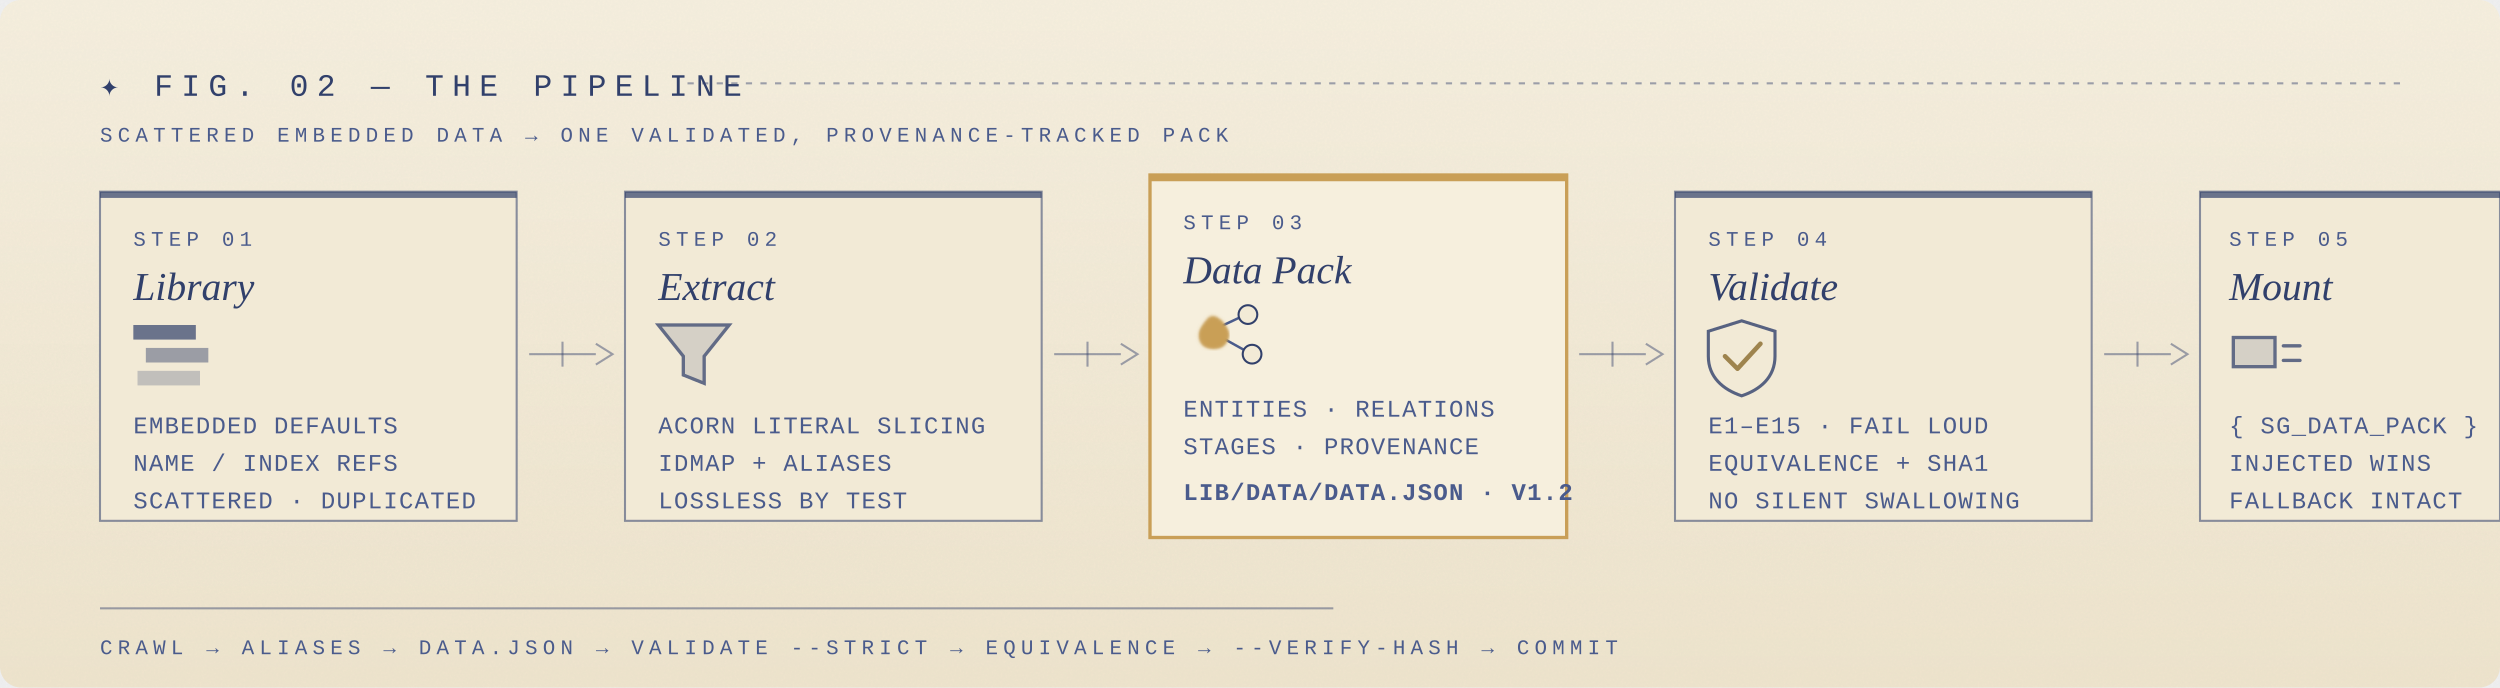
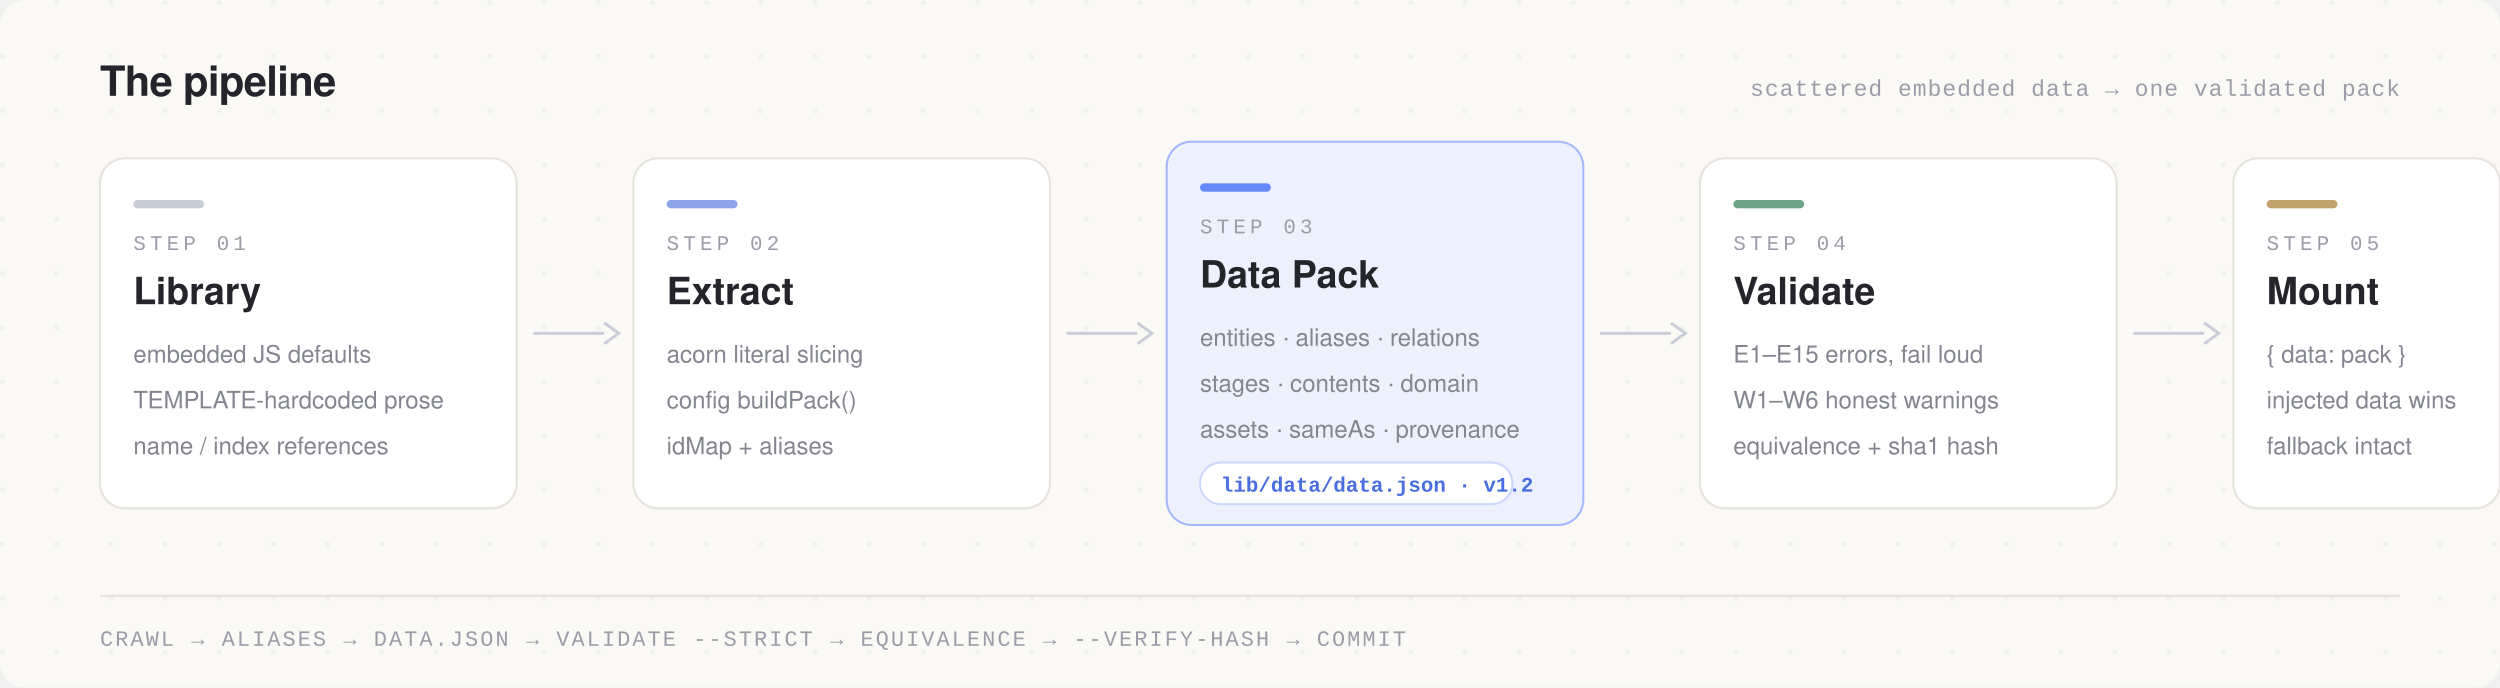
<svg xmlns="http://www.w3.org/2000/svg" width="1200" height="330" viewBox="0 0 1200 330" fill="none" role="img" aria-label="sg-data-pack pipeline">
  <defs>
-     <linearGradient id="ppaper" x1="0" y1="0" x2="0" y2="330" gradientUnits="userSpaceOnUse">
-       <stop offset="0" stop-color="#F6EFDD" />
-       <stop offset="1" stop-color="#EFE4CC" />
-     </linearGradient>
-     <filter id="pgrain">
-       <feTurbulence type="fractalNoise" baseFrequency="0.9" numOctaves="2" result="n" />
-       <feColorMatrix in="n" type="matrix" values="0 0 0 0 0.19  0 0 0 0 0.25  0 0 0 0 0.42  0 0 0 0.045 0" />
-     </filter>
-     <filter id="pwash">
-       <feTurbulence type="fractalNoise" baseFrequency="0.012 0.03" numOctaves="3" seed="7" result="t" />
-       <feDisplacementMap in="SourceGraphic" in2="t" scale="10" />
-       <feGaussianBlur stdDeviation="0.8" />
-     </filter>
+     <pattern id="pdots" width="26" height="26" patternUnits="userSpaceOnUse">
+       <circle cx="1.2" cy="1.2" r="1.2" fill="#23252B" opacity="0.045" />
+     </pattern>
    <style>
-       .mono  { font-family: 'Courier New', ui-monospace, monospace; fill: #31406B; }
-       .serif { font-family: Georgia, 'Times New Roman', serif; fill: #31406B; }
-       .step  { font-size: 10px; letter-spacing: 2.5px; fill: #4A5B8C; }
-       .body  { font-size: 11.5px; letter-spacing: 0.6px; fill: #4A5B8C; }
-       .hair  { stroke: #31406B; stroke-opacity: 0.45; stroke-width: 1; }
+       .sans { font-family: -apple-system, 'Segoe UI', Helvetica, Arial, sans-serif; }
+       .mono { font-family: 'SF Mono', 'Courier New', ui-monospace, monospace; }
+       .step { font-size: 10px; letter-spacing: 2px; fill: #9A9DA8; }
+       .body { font-size: 11.5px; fill: #83868F; }
+       .tag  { font-size: 10px; font-weight: 600; }
    </style>
  </defs>
-   <rect width="1200" height="330" rx="10" fill="url(#ppaper)" />
-   <rect width="1200" height="330" rx="10" filter="url(#pgrain)" />
-   <text x="48" y="46" class="mono" font-size="15" letter-spacing="4">✦ FIG. 02 — THE PIPELINE</text>
-   <line x1="330" y1="40" x2="1152" y2="40" class="hair" stroke-dasharray="3 4" />
-   <text x="48" y="68" class="mono step">SCATTERED EMBEDDED DATA → ONE VALIDATED, PROVENANCE-TRACKED PACK</text>
-   <g transform="translate(48 92)">
-     <rect width="200" height="158" fill="#F2EAD6" stroke="#31406B" stroke-opacity="0.55" />
-     <rect width="200" height="3" fill="#31406B" opacity="0.7" />
-     <text x="16" y="26" class="mono step">STEP 01</text>
-     <text x="16" y="52" class="serif" font-size="19" font-style="italic">Library</text>
-     <g transform="translate(16 64)">
-       <rect x="0" y="0" width="30" height="7" fill="#31406B" opacity="0.7" />
-       <rect x="6" y="11" width="30" height="7" fill="#31406B" opacity="0.45" />
-       <rect x="2" y="22" width="30" height="7" fill="#31406B" opacity="0.25" />
-     </g>
-     <text x="16" y="116" class="mono body">EMBEDDED DEFAULTS</text>
-     <text x="16" y="134" class="mono body">NAME / INDEX REFS</text>
-     <text x="16" y="152" class="mono body" fill="#8A5A3C">SCATTERED · DUPLICATED</text>
+   <rect width="1200" height="330" rx="12" fill="#FAF9F6" />
+   <rect width="1200" height="330" rx="12" fill="url(#pdots)" />
+   <text x="48" y="46" class="sans" font-size="20" font-weight="700" fill="#23252B" letter-spacing="-0.3">The pipeline</text>
+   <text x="1152" y="46" text-anchor="end" class="mono" font-size="11" fill="#9A9DA8" letter-spacing="0.5">scattered embedded data → one validated pack</text>
+   <g transform="translate(48 76)">
+     <rect width="200" height="168" rx="12" fill="#FFFFFF" stroke="#E6E3DC" />
+     <rect x="16" y="20" width="34" height="4" rx="2" fill="#C9CDD8" />
+     <text x="16" y="44" class="mono step">STEP 01</text>
+     <text x="16" y="70" class="sans" font-size="18" font-weight="600" fill="#23252B">Library</text>
+     <text x="16" y="98" class="sans body">embedded JS defaults</text>
+     <text x="16" y="120" class="sans body">TEMPLATE-hardcoded prose</text>
+     <text x="16" y="142" class="sans body">name / index references</text>
  </g>
-   <g class="hair">
-     <line x1="254" y1="170" x2="286" y2="170" />
-     <path d="M286 165 l8 5 -8 5" fill="none" />
-     <line x1="270" y1="164" x2="270" y2="176" />
+   <g stroke="#C9CDD8" stroke-width="1.4" fill="none">
+     <line x1="256" y1="160" x2="290" y2="160" />
+     <path d="M290 155 l7 5 -7 5" />
  </g>
-   <g transform="translate(300 92)">
-     <rect width="200" height="158" fill="#F2EAD6" stroke="#31406B" stroke-opacity="0.55" />
-     <rect width="200" height="3" fill="#31406B" opacity="0.7" />
-     <text x="16" y="26" class="mono step">STEP 02</text>
-     <text x="16" y="52" class="serif" font-size="19" font-style="italic">Extract</text>
-     <g transform="translate(16 64)" stroke="#31406B" stroke-width="1.6" opacity="0.75" fill="none">
-       <path d="M0 0 H34 L22 15 V28 L12 24 V15 Z" fill="#31406B" fill-opacity="0.2" />
-     </g>
-     <text x="16" y="116" class="mono body">ACORN LITERAL SLICING</text>
-     <text x="16" y="134" class="mono body">IDMAP + ALIASES</text>
-     <text x="16" y="152" class="mono body" fill="#8A5A3C">LOSSLESS BY TEST</text>
+   <g transform="translate(304 76)">
+     <rect width="200" height="168" rx="12" fill="#FFFFFF" stroke="#E6E3DC" />
+     <rect x="16" y="20" width="34" height="4" rx="2" fill="#8FA3E8" />
+     <text x="16" y="44" class="mono step">STEP 02</text>
+     <text x="16" y="70" class="sans" font-size="18" font-weight="600" fill="#23252B">Extract</text>
+     <text x="16" y="98" class="sans body">acorn literal slicing</text>
+     <text x="16" y="120" class="sans body">config buildPack()</text>
+     <text x="16" y="142" class="sans body">idMap + aliases</text>
  </g>
-   <g class="hair">
-     <line x1="506" y1="170" x2="538" y2="170" />
-     <path d="M538 165 l8 5 -8 5" fill="none" />
-     <line x1="522" y1="164" x2="522" y2="176" />
+   <g stroke="#C9CDD8" stroke-width="1.4" fill="none">
+     <line x1="512" y1="160" x2="546" y2="160" />
+     <path d="M546 155 l7 5 -7 5" />
  </g>
-   <g transform="translate(552 84)">
-     <rect width="200" height="174" fill="#F6EFDD" stroke="#C99F57" stroke-width="1.6" />
-     <rect width="200" height="3" fill="#C99F57" />
-     <text x="16" y="26" class="mono step">STEP 03</text>
-     <text x="16" y="52" class="serif" font-size="19" font-style="italic">Data Pack</text>
-     <g transform="translate(16 62)">
-       <line x1="13" y1="13" x2="30" y2="5" stroke="#4A5B8C" stroke-width="1.2" />
-       <line x1="13" y1="13" x2="31" y2="23" stroke="#4A5B8C" stroke-width="1.2" />
-       <g filter="url(#pwash)">
-         <circle cx="13" cy="13" r="7.5" fill="#C99F57" />
-       </g>
-       <circle cx="31" cy="5" r="4.5" fill="#F2EAD6" stroke="#31406B" />
-       <circle cx="33" cy="24" r="4.5" fill="#F2EAD6" stroke="#31406B" />
-     </g>
-     <text x="16" y="116" class="mono body">ENTITIES · RELATIONS</text>
-     <text x="16" y="134" class="mono body">STAGES · PROVENANCE</text>
-     <text x="16" y="156" class="mono body" font-size="10.5" font-weight="700" fill="#8A6A2C">LIB/DATA/DATA.JSON · V1.2</text>
+   <g transform="translate(560 68)">
+     <rect width="200" height="184" rx="12" fill="#EDF1FE" stroke="#6487FA" stroke-opacity="0.55" />
+     <rect x="16" y="20" width="34" height="4" rx="2" fill="#6487FA" />
+     <text x="16" y="44" class="mono step" fill="#6487FA">STEP 03</text>
+     <text x="16" y="70" class="sans" font-size="18" font-weight="700" fill="#23252B">Data Pack</text>
+     <text x="16" y="98" class="sans body" fill="#5A5E6B">entities · aliases · relations</text>
+     <text x="16" y="120" class="sans body" fill="#5A5E6B">stages · contents · domain</text>
+     <text x="16" y="142" class="sans body" fill="#5A5E6B">assets · sameAs · provenance</text>
+     <rect x="16" y="154" width="150" height="20" rx="10" fill="#FFFFFF" stroke="#CBD7FB" />
+     <text x="26" y="168" class="mono tag" fill="#4A6EE0">lib/data/data.json · v1.2</text>
  </g>
-   <g class="hair">
-     <line x1="758" y1="170" x2="790" y2="170" />
-     <path d="M790 165 l8 5 -8 5" fill="none" />
-     <line x1="774" y1="164" x2="774" y2="176" />
+   <g stroke="#C9CDD8" stroke-width="1.4" fill="none">
+     <line x1="768" y1="160" x2="802" y2="160" />
+     <path d="M802 155 l7 5 -7 5" />
  </g>
-   <g transform="translate(804 92)">
-     <rect width="200" height="158" fill="#F2EAD6" stroke="#31406B" stroke-opacity="0.55" />
-     <rect width="200" height="3" fill="#31406B" opacity="0.7" />
-     <text x="16" y="26" class="mono step">STEP 04</text>
-     <text x="16" y="52" class="serif" font-size="19" font-style="italic">Validate</text>
-     <g transform="translate(16 62)" fill="none" stroke="#31406B" stroke-width="1.5" opacity="0.8">
-       <path d="M16 0 L32 5 V17 C32 27 25 33 16 36 C7 33 0 27 0 17 V5 Z" />
-       <path d="M8 17 l6 6 11 -12" stroke="#8A6A2C" stroke-width="2.2" stroke-linecap="round" stroke-linejoin="round" />
-     </g>
-     <text x="16" y="116" class="mono body">E1–E15 · FAIL LOUD</text>
-     <text x="16" y="134" class="mono body">EQUIVALENCE + SHA1</text>
-     <text x="16" y="152" class="mono body" fill="#8A5A3C">NO SILENT SWALLOWING</text>
+   <g transform="translate(816 76)">
+     <rect width="200" height="168" rx="12" fill="#FFFFFF" stroke="#E6E3DC" />
+     <rect x="16" y="20" width="34" height="4" rx="2" fill="#6FA586" />
+     <text x="16" y="44" class="mono step">STEP 04</text>
+     <text x="16" y="70" class="sans" font-size="18" font-weight="600" fill="#23252B">Validate</text>
+     <text x="16" y="98" class="sans body">E1–E15 errors, fail loud</text>
+     <text x="16" y="120" class="sans body">W1–W6 honest warnings</text>
+     <text x="16" y="142" class="sans body">equivalence + sha1 hash</text>
  </g>
-   <g class="hair">
-     <line x1="1010" y1="170" x2="1042" y2="170" />
-     <path d="M1042 165 l8 5 -8 5" fill="none" />
-     <line x1="1026" y1="164" x2="1026" y2="176" />
+   <g stroke="#C9CDD8" stroke-width="1.4" fill="none">
+     <line x1="1024" y1="160" x2="1058" y2="160" />
+     <path d="M1058 155 l7 5 -7 5" />
  </g>
-   <g transform="translate(1056 92)">
-     <rect width="144" height="158" fill="#F2EAD6" stroke="#31406B" stroke-opacity="0.55" />
-     <rect width="144" height="3" fill="#31406B" opacity="0.7" />
-     <text x="14" y="26" class="mono step">STEP 05</text>
-     <text x="14" y="52" class="serif" font-size="19" font-style="italic">Mount</text>
-     <g transform="translate(14 64)" stroke="#31406B" stroke-width="1.6" opacity="0.75">
-       <rect x="2" y="6" width="20" height="14" fill="#31406B" fill-opacity="0.2" />
-       <line x1="26" y1="10" x2="34" y2="10" stroke-linecap="round" />
-       <line x1="26" y1="17" x2="34" y2="17" stroke-linecap="round" />
-     </g>
-     <text x="14" y="116" class="mono body" font-size="10.5">{ SG_DATA_PACK }</text>
-     <text x="14" y="134" class="mono body">INJECTED WINS</text>
-     <text x="14" y="152" class="mono body" fill="#8A5A3C">FALLBACK INTACT</text>
+   <g transform="translate(1072 76)">
+     <rect width="128" height="168" rx="12" fill="#FFFFFF" stroke="#E6E3DC" />
+     <rect x="16" y="20" width="34" height="4" rx="2" fill="#C2A36B" />
+     <text x="16" y="44" class="mono step">STEP 05</text>
+     <text x="16" y="70" class="sans" font-size="18" font-weight="600" fill="#23252B">Mount</text>
+     <text x="16" y="98" class="sans body" font-size="10.5">{ data: pack }</text>
+     <text x="16" y="120" class="sans body">injected data wins</text>
+     <text x="16" y="142" class="sans body">fallback intact</text>
  </g>
-   <line x1="48" y1="292" x2="640" y2="292" class="hair" />
-   <text x="48" y="314" class="mono step">CRAWL → ALIASES → DATA.JSON → VALIDATE --STRICT → EQUIVALENCE → --VERIFY-HASH → COMMIT</text>
+   <line x1="48" y1="286" x2="1152" y2="286" stroke="#E6E3DC" />
+   <text x="48" y="310" class="mono" font-size="10.5" fill="#9A9DA8" letter-spacing="1">CRAWL → ALIASES → DATA.JSON → VALIDATE --STRICT → EQUIVALENCE → --VERIFY-HASH → COMMIT</text>
</svg>
